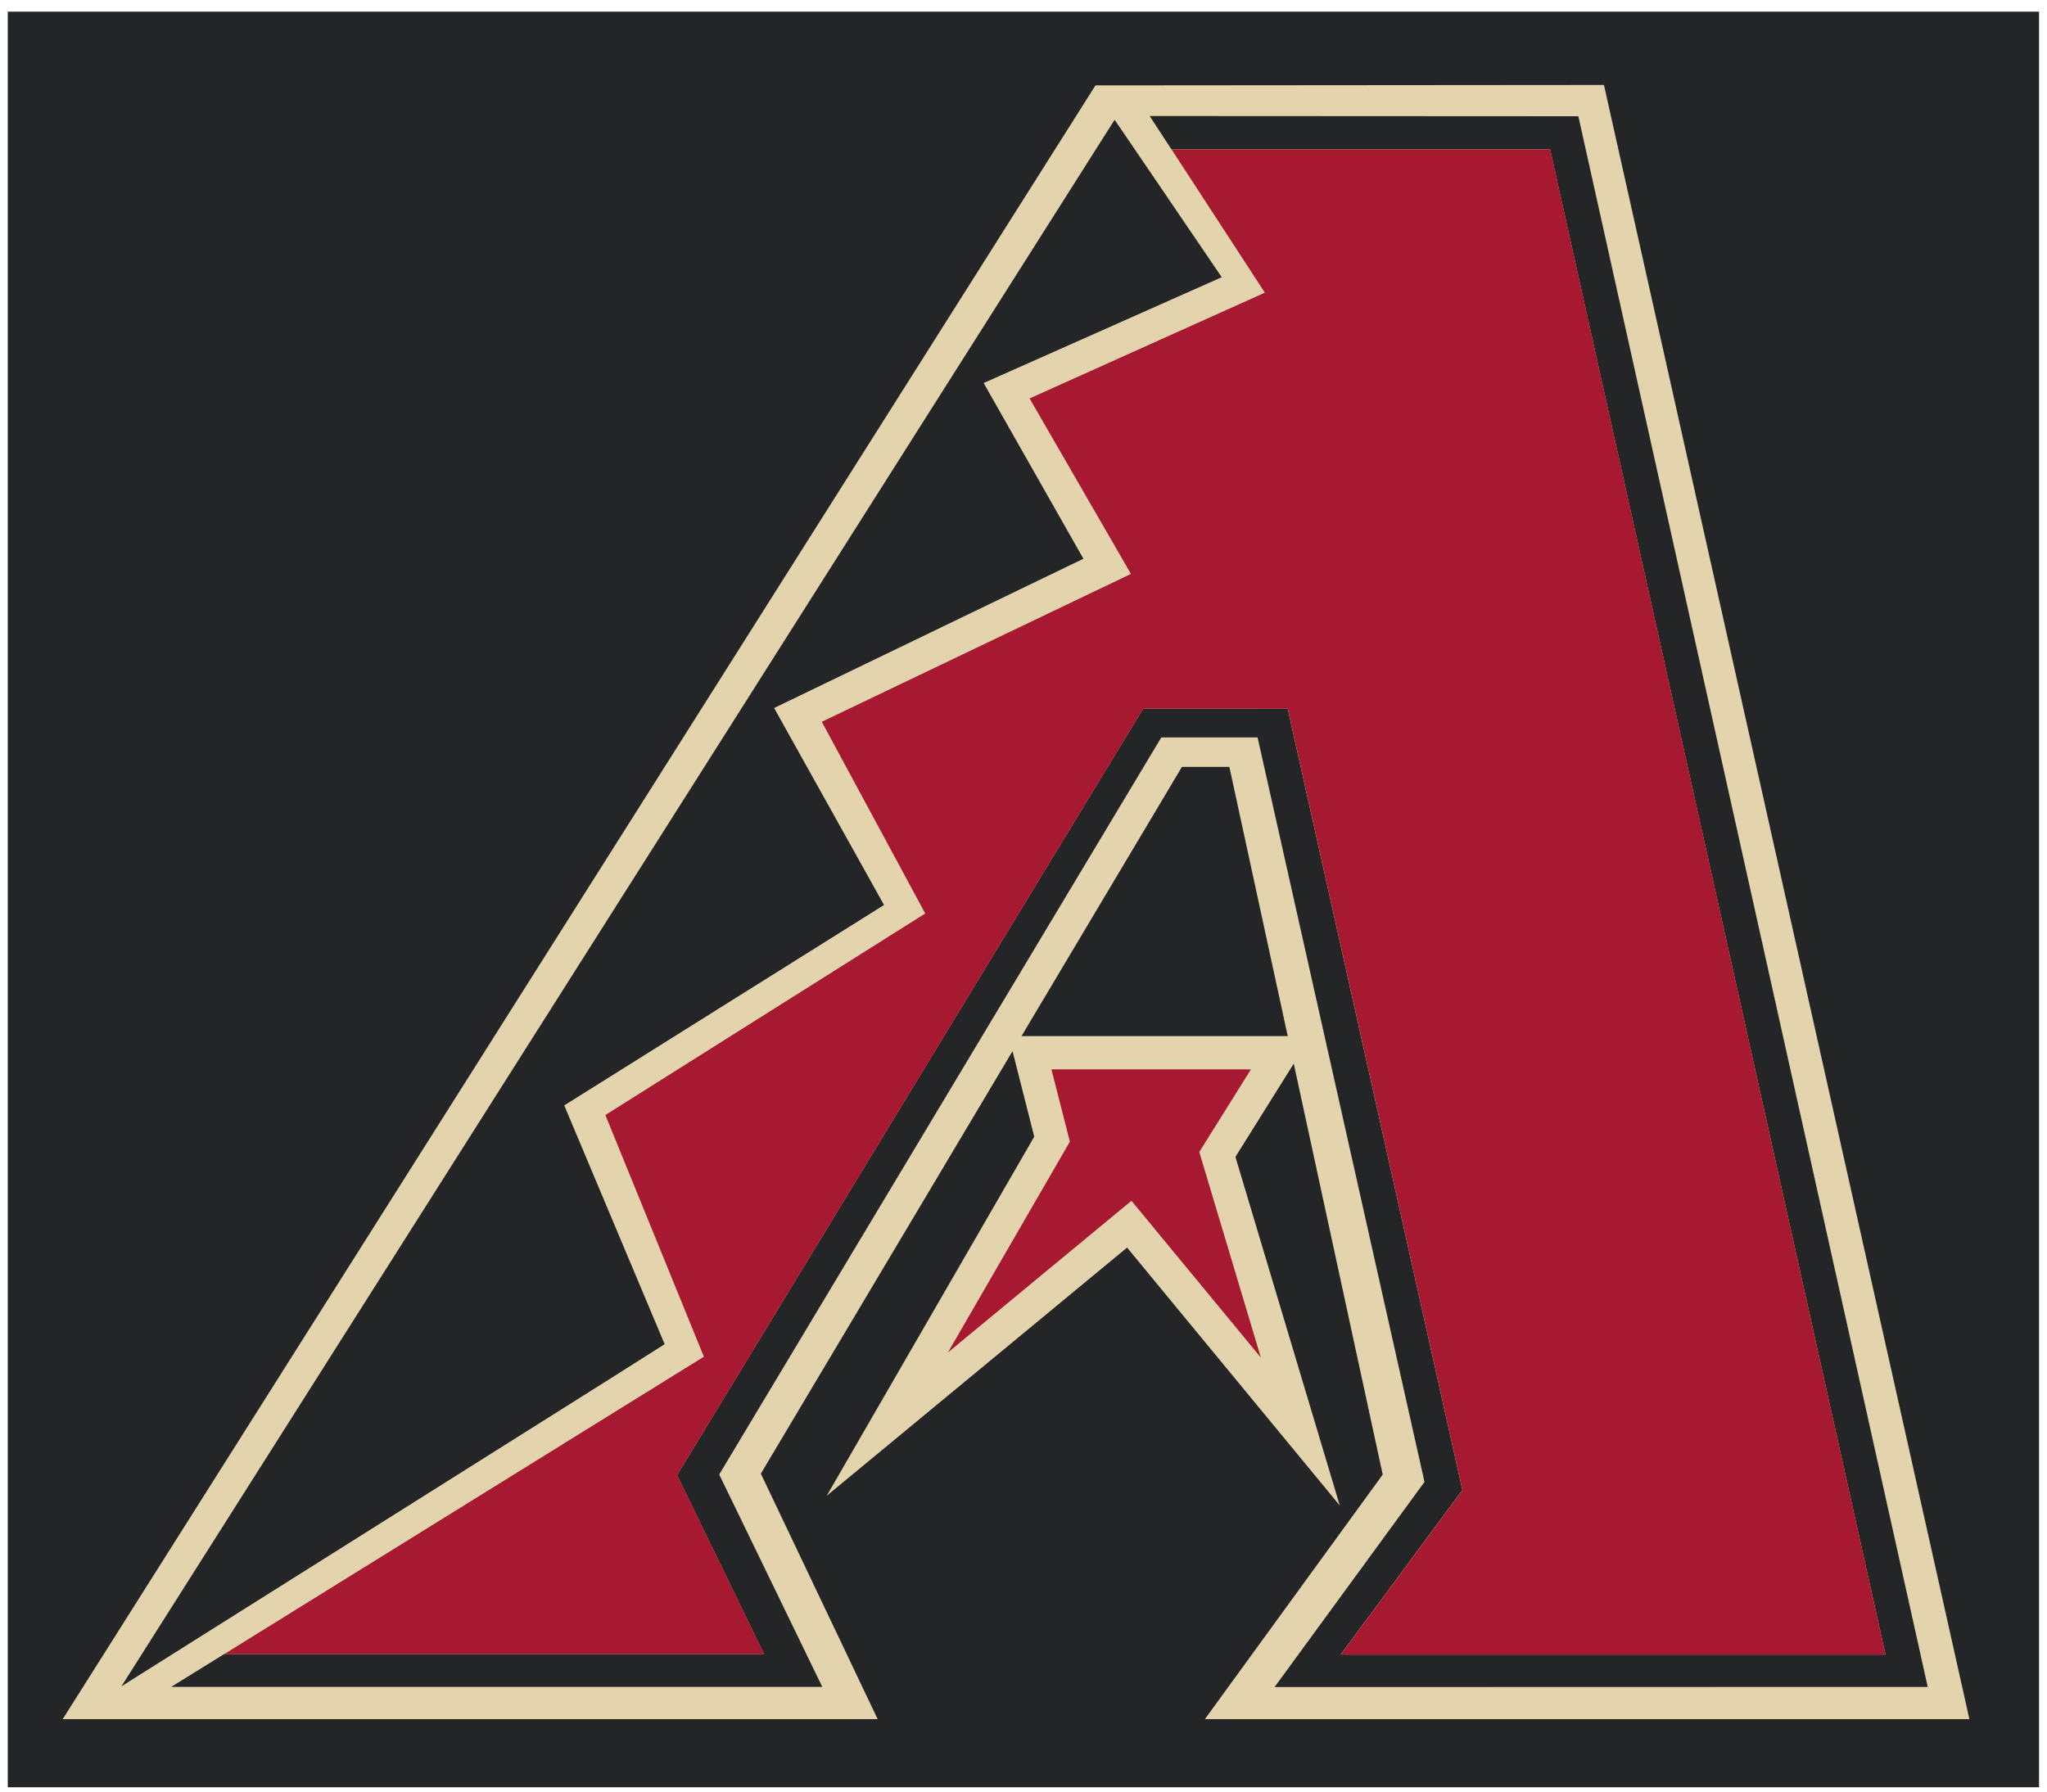
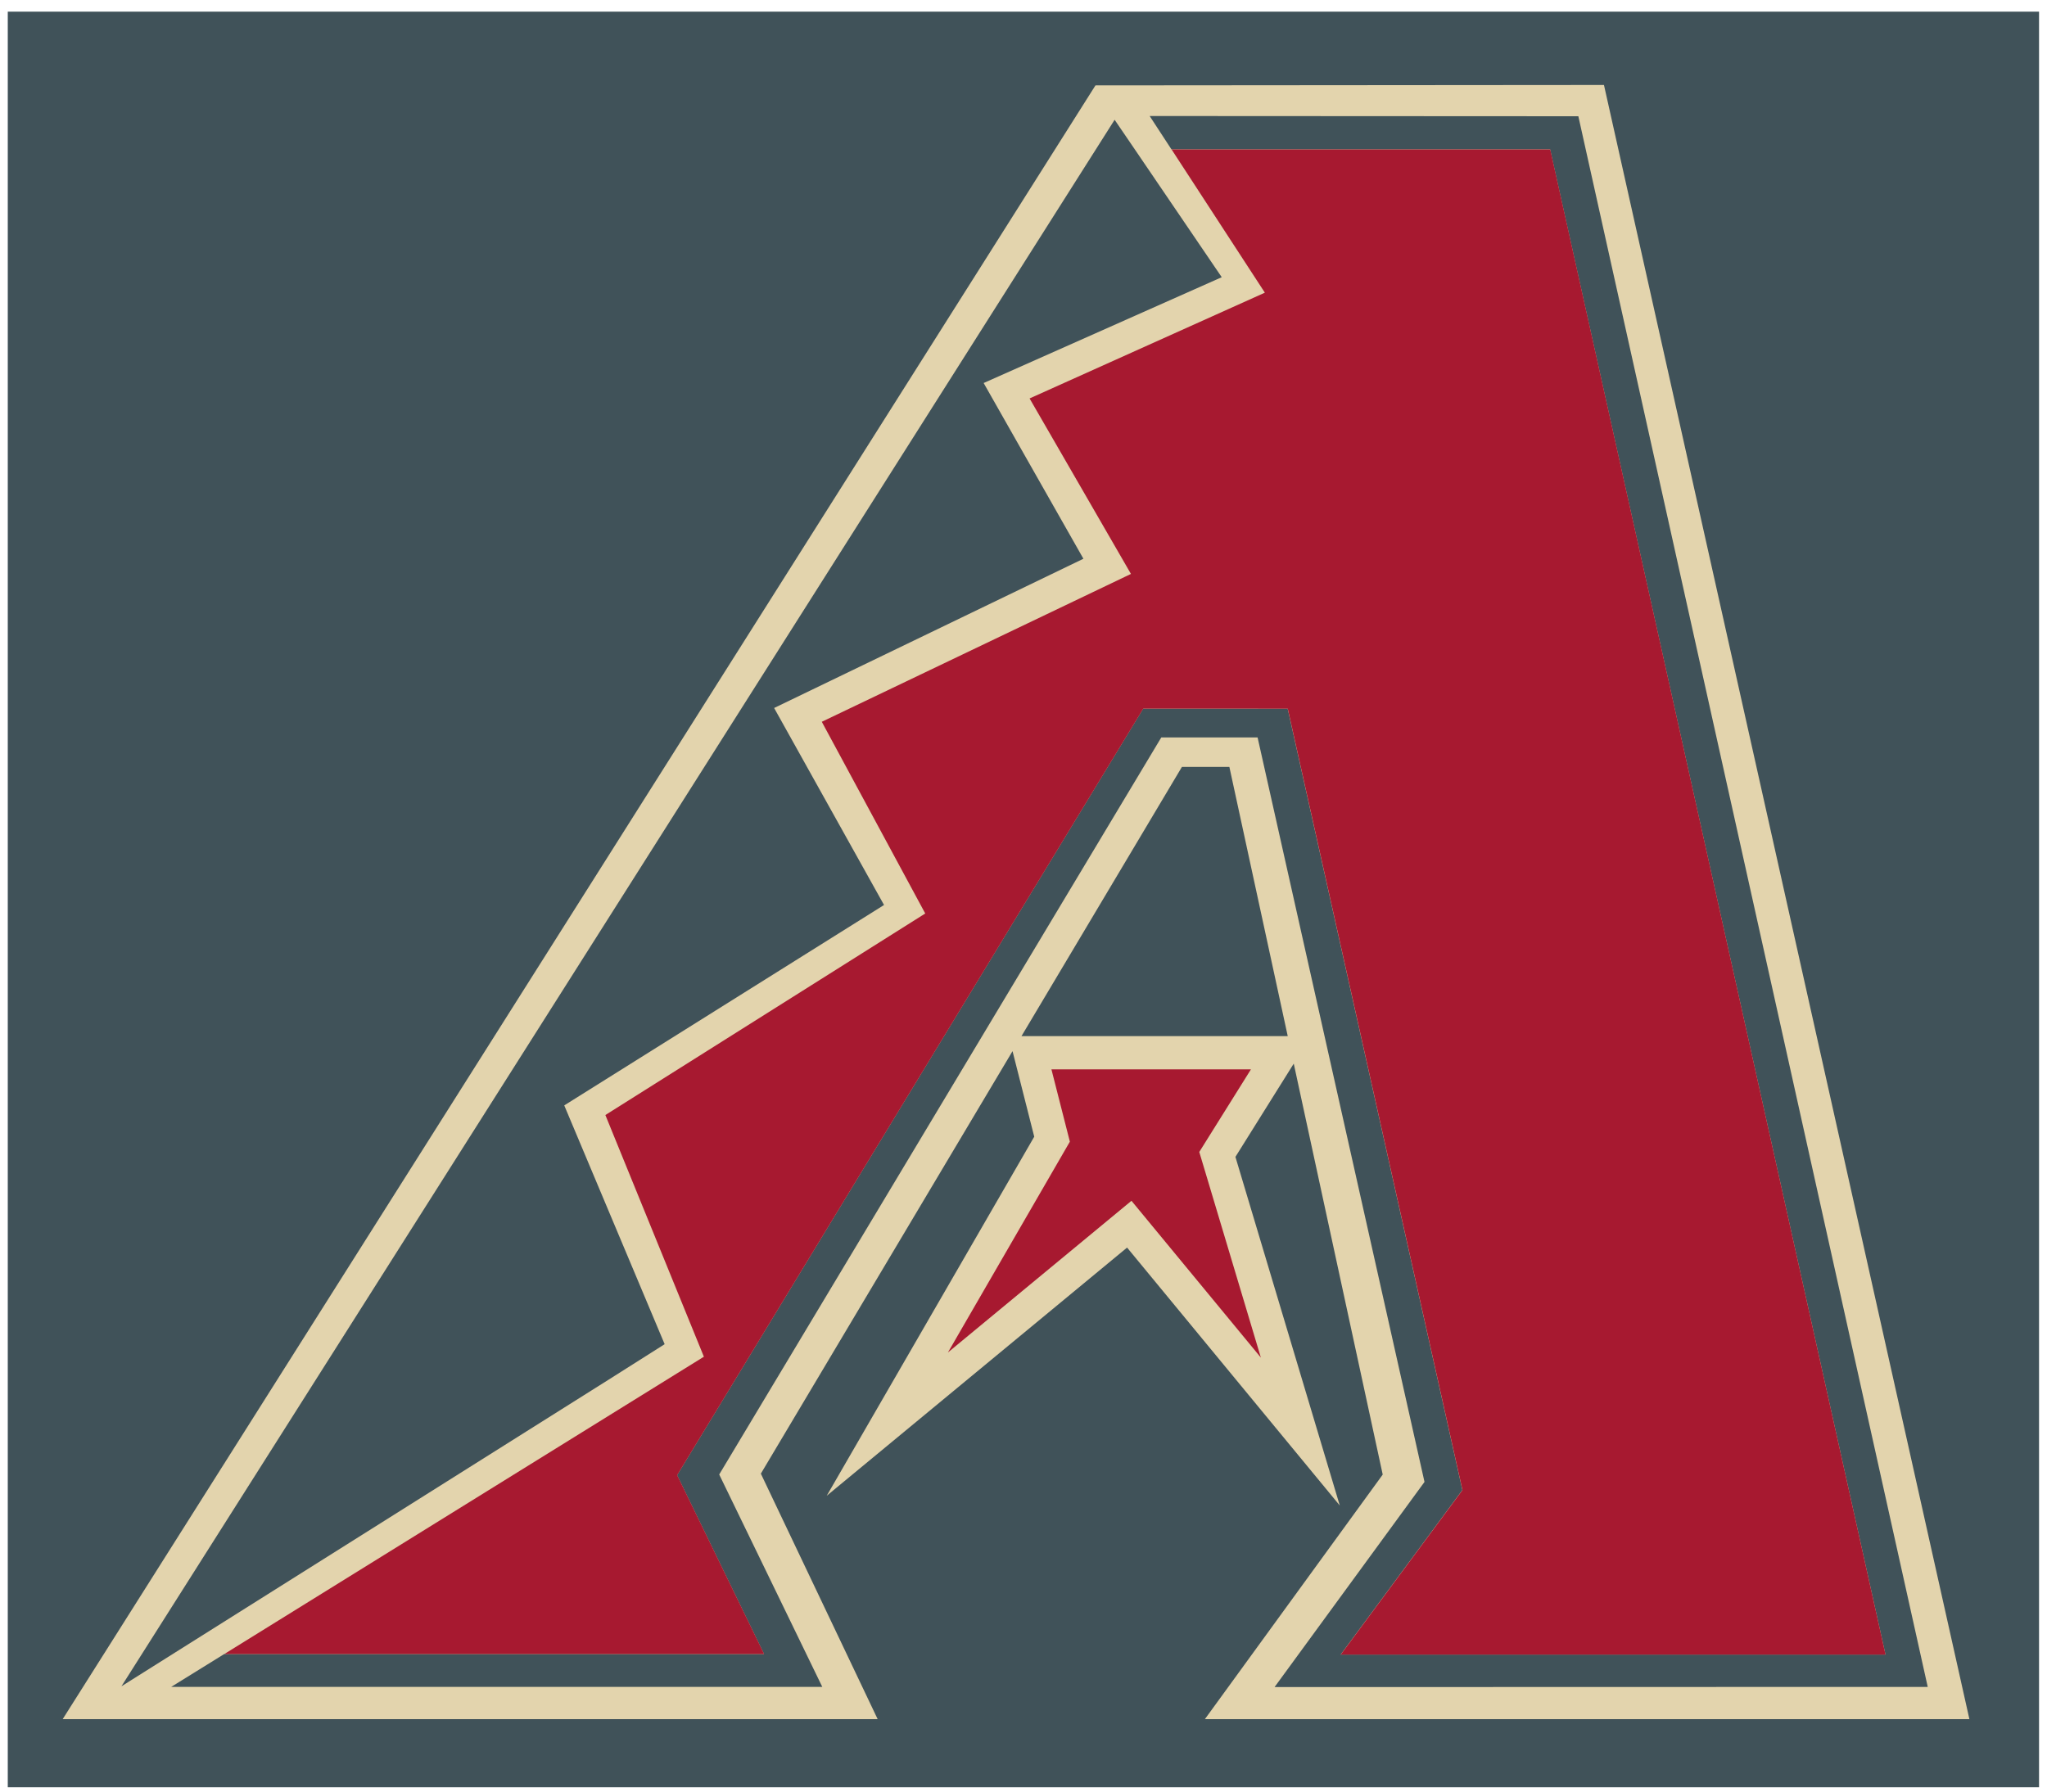
- <svg xmlns="http://www.w3.org/2000/svg" height="227.79" width="260.25" viewBox="0 0 260.247 227.782" fill="#242526">
+ <svg xmlns="http://www.w3.org/2000/svg" height="227.79" width="260.25" viewBox="0 0 260.247 227.782" fill="#405259">
  <g transform="matrix(2.89 0 0 2.89 258.82 -1419.1)">
    <g>
      <path d="m0.144 491.55h-89.359v78.127h89.359v-78.127z" />
      <path fill="#e3d4ad" d="m97.184 13.066-22.37 0.018-45.433 71.885h35.851l-5.138-10.801 11.072-18.59c0.289 1.146 0.869 3.418 0.955 3.764-0.566 0.982-9.129 15.799-9.129 15.799l13.213-10.92c0.211 0.256 9.357 11.349 9.357 11.349s-4.301-14.363-4.591-15.34c0.218-0.351 1.655-2.646 2.566-4.103l3.914 18.082-7.824 10.762h33.633l-16.076-71.905zm-18.567 30.006h2.088l2.568 11.846h-11.714l7.058-11.846z" transform="translate(-116.18,481.71)" />
      <g>
        <path d="m-38.983 496.14 0.96 1.47h16.658l14.754 66.23h-23.969l5.355-7.241-7.686-34.382-6.355-0.001-20.506 33.729 3.826 7.87h-23.746l-2.333 1.445h28.641l-4.534-9.345 19.448-32.431h4.236l7.343 32.758-6.596 9.027 28.734-0.007-15.37-69.11-18.859-0.01z" />
        <path d="m-60.319 550.18-4.416-10.505 14.068-8.818-4.835-8.668 13.606-6.567-4.389-7.732 10.474-4.656-3.825-5.625-0.887-1.302-43.692 68.928 21.416-13.482 2.481-1.571z" />
      </g>
      <path fill="#a71930" d="m78.162 15.902 4.104 6.303-10.35 4.654 4.459 7.721-13.6 6.506 4.551 8.435-14.072 8.868 4.334 10.634-21.096 13.082h23.746l-3.826-7.871 20.506-33.728 6.355 0.002 7.686 34.383-5.355 7.24h23.966l-14.75-66.229h-16.658zm-5.285 40.477s0.661 2.602 0.811 3.182c-0.403 0.693-5.364 9.275-5.364 9.275s7.072-5.846 8.074-6.674c0.694 0.839 5.692 6.899 5.692 6.899s-2.473-8.261-2.709-9.047c0.366-0.588 2.273-3.635 2.273-3.635h-8.777z" transform="translate(-116.18,481.71)" />
    </g>
  </g>
</svg>
